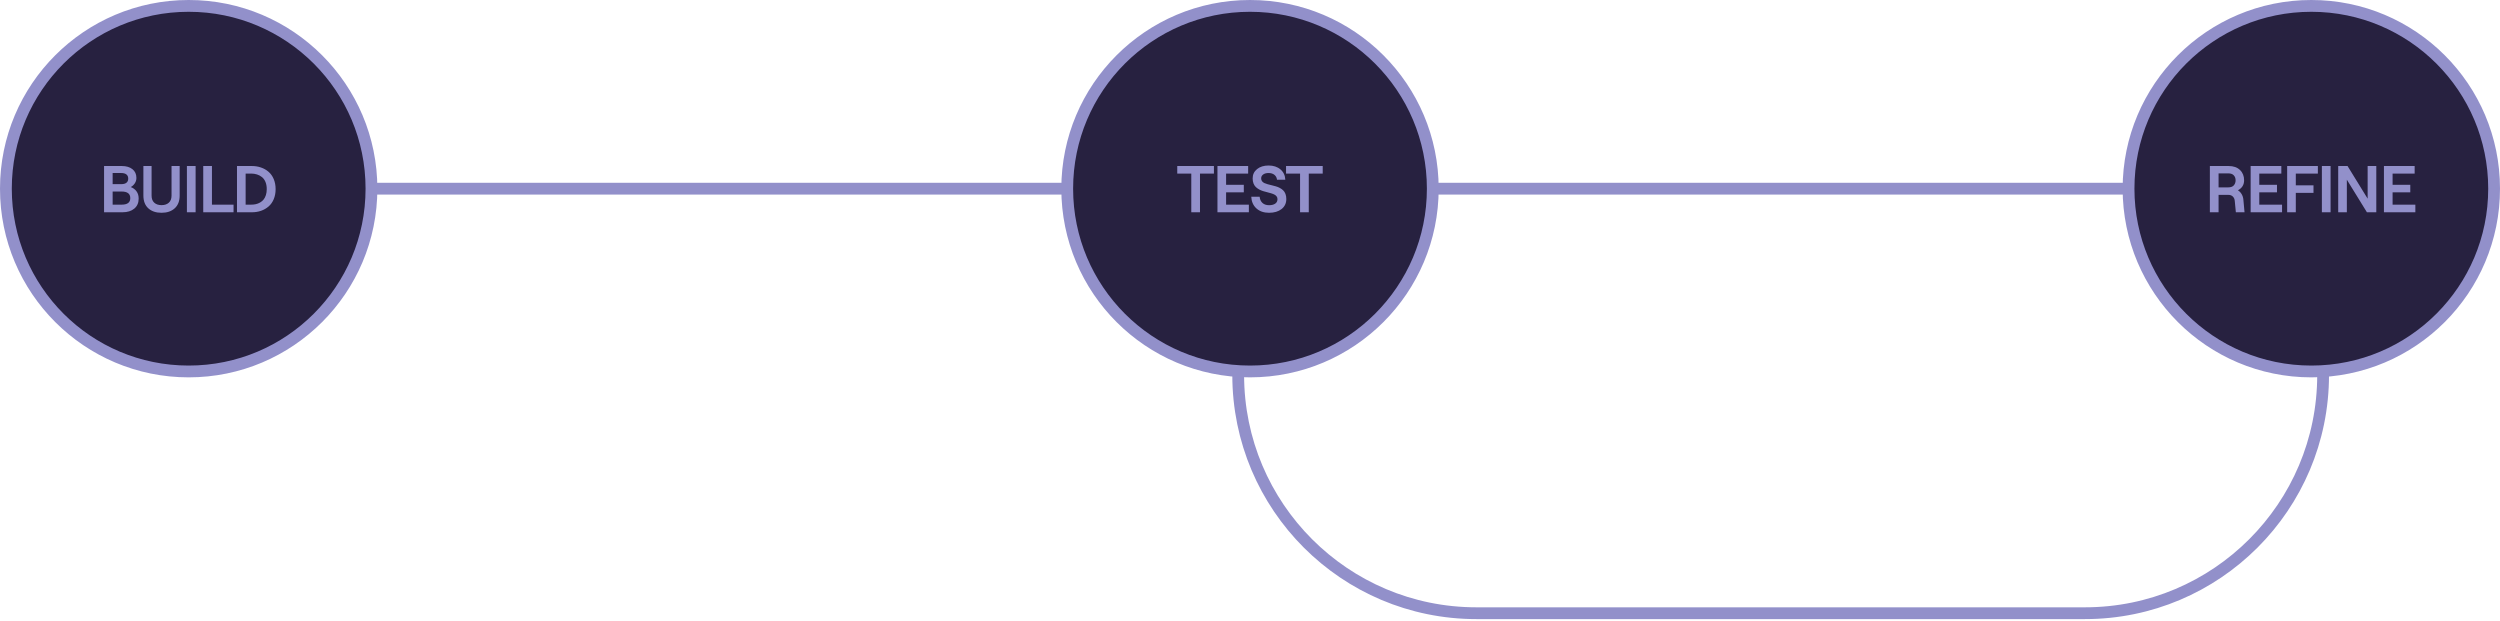
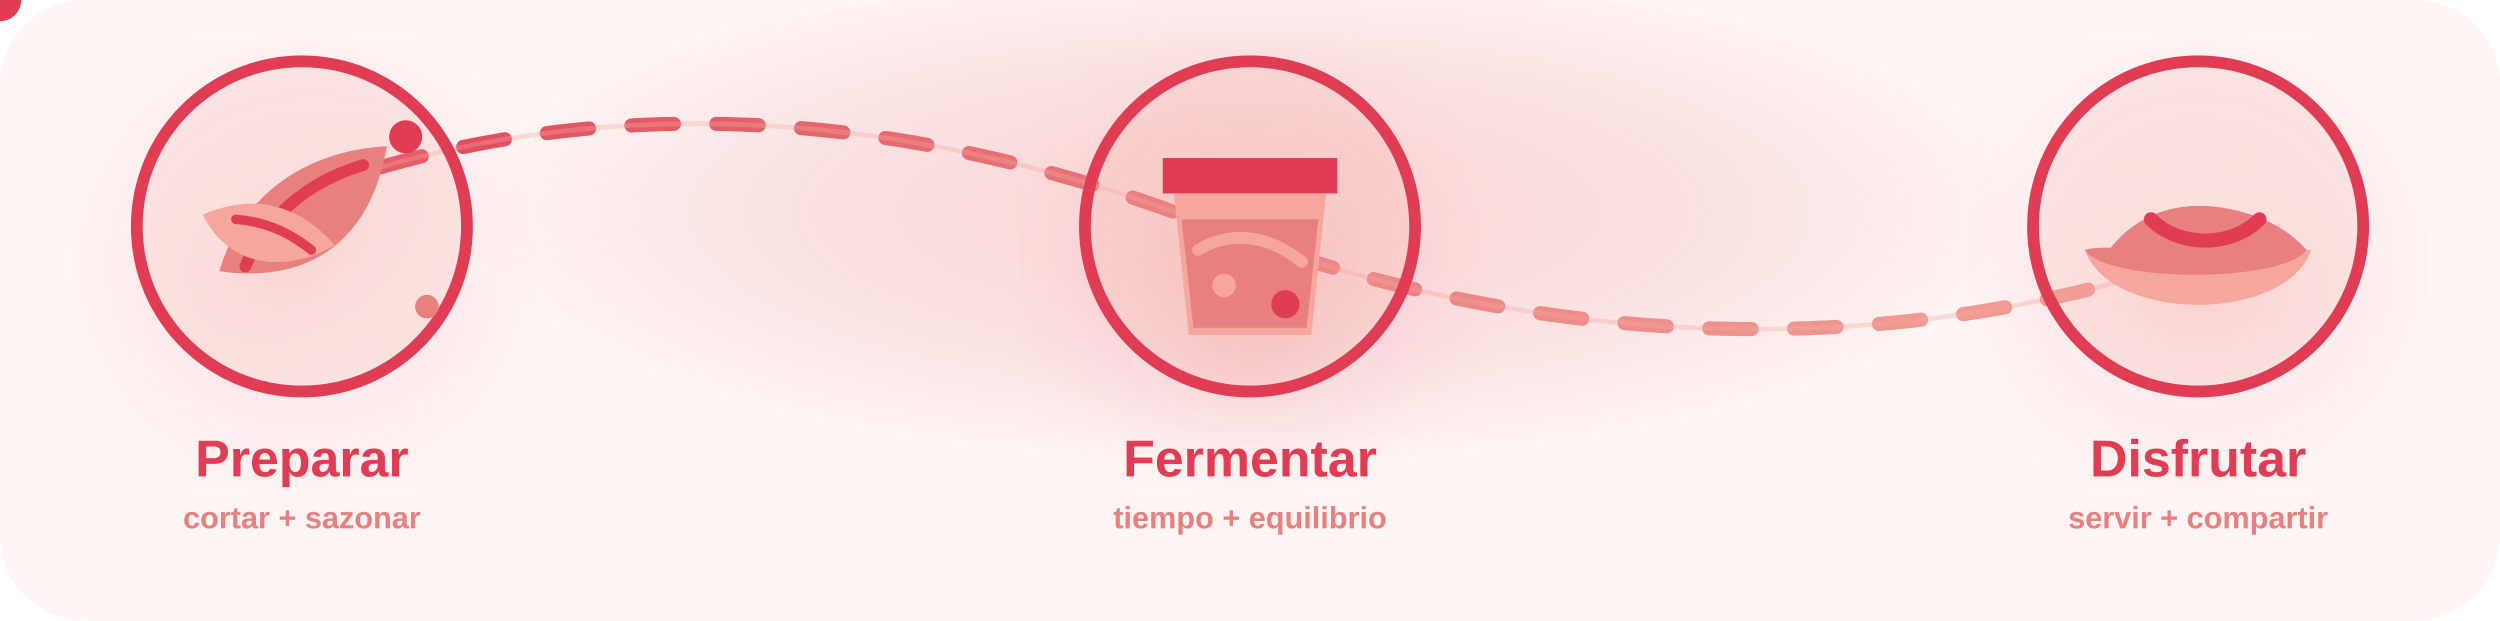
<svg xmlns="http://www.w3.org/2000/svg" width="1060" height="263" viewBox="0 0 1060 263" fill="none">
-   <path d="M80 80H980" stroke="#9290CA" stroke-width="5" />
-   <circle cx="80" cy="80" r="77.5" fill="#272140" stroke="#9290CA" stroke-width="5" />
-   <circle cx="530" cy="80" r="77.5" fill="#272140" stroke="#9290CA" stroke-width="5" />
-   <circle cx="980" cy="80" r="77.5" fill="#272140" stroke="#9290CA" stroke-width="5" />
-   <path d="M44.123 90V70.394H51.67C53.52 70.394 55.011 70.837 56.141 71.721C57.271 72.605 57.836 73.844 57.836 75.439C57.836 76.305 57.599 77.085 57.125 77.777C56.66 78.461 56.095 78.971 55.43 79.309C56.442 79.682 57.253 80.279 57.864 81.1C58.483 81.92 58.793 82.954 58.793 84.203C58.793 86.008 58.173 87.425 56.934 88.455C55.694 89.485 54.035 90 51.957 90H44.123ZM47.76 86.773H51.588C54.022 86.773 55.239 85.853 55.239 84.012C55.239 82.143 54.022 81.209 51.588 81.209H47.76V86.773ZM47.76 78.078H51.424C52.39 78.078 53.12 77.878 53.612 77.477C54.113 77.076 54.364 76.492 54.364 75.727C54.364 74.961 54.113 74.378 53.612 73.977C53.11 73.566 52.363 73.361 51.37 73.361H47.76V78.078ZM68.494 90.219C66.143 90.219 64.27 89.585 62.875 88.318C61.49 87.051 60.797 85.251 60.797 82.918V70.394H64.27V82.945C64.27 84.258 64.653 85.26 65.418 85.953C66.184 86.637 67.209 86.978 68.494 86.978C69.779 86.978 70.805 86.637 71.57 85.953C72.345 85.26 72.733 84.258 72.733 82.945V70.394H76.178V82.918C76.178 85.251 75.481 87.051 74.086 88.318C72.692 89.585 70.828 90.219 68.494 90.219ZM79.248 90V70.394H82.939V90H79.248ZM86.174 90V70.394H89.865V86.773H99.025V90H86.174ZM100.482 90V70.394H106.826C108.193 70.394 109.474 70.604 110.668 71.023C111.871 71.434 112.933 72.035 113.853 72.828C114.783 73.621 115.517 74.651 116.054 75.918C116.592 77.185 116.861 78.611 116.861 80.197C116.861 81.783 116.592 83.21 116.054 84.477C115.517 85.743 114.783 86.773 113.853 87.566C112.933 88.359 111.871 88.966 110.668 89.385C109.474 89.795 108.193 90 106.826 90H100.482ZM104.146 86.773H106.498C107.2 86.773 107.86 86.705 108.48 86.568C109.109 86.422 109.711 86.186 110.285 85.857C110.859 85.52 111.351 85.106 111.761 84.613C112.172 84.112 112.495 83.488 112.732 82.74C112.978 81.984 113.101 81.136 113.101 80.197C113.101 79.031 112.919 78.01 112.554 77.135C112.19 76.26 111.688 75.572 111.05 75.07C110.422 74.569 109.724 74.2 108.959 73.963C108.202 73.717 107.382 73.594 106.498 73.594H104.146V86.773Z" fill="#9290CA" />
-   <path d="M505.106 90V73.594H499.158V70.394H514.703V73.594H508.797V90H505.106ZM516.201 90V70.394H529.217V73.594H519.865V78.352H527.371V81.551H519.865V86.773H529.518V90H516.201ZM538.084 90.219C535.869 90.219 534.083 89.603 532.725 88.373C531.366 87.143 530.637 85.493 530.537 83.424H534.092C534.192 84.527 534.588 85.402 535.281 86.049C535.983 86.687 536.917 87.006 538.084 87.006C539.178 87.006 540.044 86.787 540.682 86.35C541.329 85.912 541.652 85.269 541.652 84.422C541.652 83.975 541.529 83.592 541.283 83.273C541.046 82.945 540.723 82.681 540.312 82.481C539.911 82.28 539.447 82.102 538.918 81.947C538.398 81.792 537.847 81.642 537.264 81.496C536.68 81.35 536.097 81.191 535.514 81.018C534.93 80.835 534.374 80.598 533.846 80.307C533.326 80.015 532.861 79.678 532.451 79.295C532.05 78.903 531.726 78.397 531.48 77.777C531.243 77.148 531.125 76.433 531.125 75.631C531.125 74.018 531.749 72.705 532.998 71.693C534.256 70.682 535.878 70.176 537.865 70.176C539.934 70.176 541.616 70.727 542.91 71.83C544.204 72.924 544.893 74.387 544.975 76.219H541.447C541.365 75.353 541.005 74.66 540.367 74.141C539.729 73.621 538.895 73.361 537.865 73.361C536.908 73.361 536.147 73.571 535.582 73.99C535.017 74.4 534.734 74.947 534.734 75.631C534.734 76.087 534.853 76.483 535.09 76.82C535.336 77.148 535.664 77.413 536.074 77.613C536.493 77.805 536.967 77.973 537.496 78.119C538.034 78.265 538.594 78.406 539.178 78.543C539.77 78.68 540.358 78.835 540.941 79.008C541.534 79.172 542.094 79.395 542.623 79.678C543.161 79.96 543.635 80.297 544.045 80.689C544.464 81.072 544.792 81.578 545.029 82.207C545.275 82.836 545.398 83.556 545.398 84.367C545.398 86.163 544.724 87.589 543.375 88.647C542.026 89.695 540.262 90.219 538.084 90.219ZM551.23 90V73.594H545.283V70.394H560.828V73.594H554.922V90H551.23Z" fill="#9290CA" />
-   <path d="M936.983 90V70.394H944.981C946.995 70.394 948.586 70.955 949.752 72.076C950.919 73.188 951.502 74.647 951.502 76.451C951.502 78.356 950.627 79.764 948.877 80.676C949.543 81.095 950.08 81.66 950.491 82.371C950.901 83.082 951.138 83.88 951.202 84.764L951.68 90H948.002L947.537 85.188C947.483 84.431 947.214 83.816 946.731 83.342C946.248 82.868 945.637 82.631 944.899 82.631H940.674V90H936.983ZM940.674 79.445H944.817C945.847 79.445 946.617 79.163 947.127 78.598C947.638 78.023 947.893 77.308 947.893 76.451C947.893 75.594 947.638 74.893 947.127 74.346C946.617 73.79 945.847 73.512 944.817 73.512H940.674V79.445ZM954.272 90V70.394H967.287V73.594H957.936V78.352H965.442V81.551H957.936V86.773H967.588V90H954.272ZM969.756 90V70.394H982.772V73.594H973.42V78.57H980.926V81.769H973.42V90H969.756ZM984.475 90V70.394H988.166V90H984.475ZM991.4 90V70.394H995.365L1003.88 84.231V70.394H1007.55V90H1003.57L995.064 76.191V90H991.4ZM1010.79 90V70.394H1023.81V73.594H1014.46V78.352H1021.96V81.551H1014.46V86.773H1024.11V90H1010.79Z" fill="#9290CA" />
-   <path d="M525 159V159C525 214.781 570.219 260 626 260H755H884C939.781 260 985 214.781 985 159V159" stroke="#9290CA" stroke-width="5" />
+   <defs>
+     <linearGradient id="trackGradient" x1="80" y1="92" x2="980" y2="92" gradientUnits="userSpaceOnUse">
+       <stop stop-color="#E03D54" />
+       <stop offset="0.5" stop-color="#E98080" />
+       <stop offset="1" stop-color="#F5A79E" />
+     </linearGradient>
+     <radialGradient id="jarGlow" cx="0" cy="0" r="1" gradientUnits="userSpaceOnUse" gradientTransform="translate(530 90) rotate(90) scale(106 330)">
+       <stop stop-color="#F5A79E" stop-opacity="0.32" />
+       <stop offset="1" stop-color="#E03D54" stop-opacity="0" />
+     </radialGradient>
+     <filter id="softShadow" x="-20%" y="-30%" width="140%" height="160%" color-interpolation-filters="sRGB">
+       <feDropShadow dx="0" dy="16" stdDeviation="18" flood-color="#E03D54" flood-opacity="0.18" />
+     </filter>
+     <style>
+       @font-face {
+         font-family: "Rethink Sans";
+         src: url("../fonts/RethinkSans-ExtraBold.ttf") format("truetype");
+         font-weight: 800;
+       }
+       @font-face {
+         font-family: "Rethink Sans";
+         src: url("../fonts/RethinkSans-SemiBold.ttf") format("truetype");
+         font-weight: 600;
+       }
+       .label { font-family: "Rethink Sans", Arial, sans-serif; font-size: 22px; font-weight: 800; fill: #E03D54; }
+       .mini { font-family: "Rethink Sans", Arial, sans-serif; font-size: 13px; font-weight: 600; fill: #E98080; }
+       .step { transform-box: fill-box; transform-origin: center; animation: breathe 3.6s ease-in-out infinite; }
+       .step:nth-of-type(2) { animation-delay: .3s; }
+       .step:nth-of-type(3) { animation-delay: .6s; }
+       .steam { animation: rise 2.8s ease-in-out infinite; opacity: 0; }
+       .steam.two { animation-delay: .45s; }
+       .steam.three { animation-delay: .9s; }
+       .bubble { animation: bubble 2.9s ease-in-out infinite; }
+       .bubble.two { animation-delay: .6s; }
+       .bubble.three { animation-delay: 1.2s; }
+       .spark { transform-box: fill-box; transform-origin: center; animation: pop 1.8s ease-in-out infinite; }
+       .spark.two { animation-delay: .45s; }
+       .spark.three { animation-delay: .9s; }
+       @keyframes breathe {
+         0%, 100% { transform: scale(1); }
+         50% { transform: scale(1.035); }
+       }
+       @keyframes rise {
+         0% { transform: translateY(18px); opacity: 0; }
+         30% { opacity: .85; }
+         100% { transform: translateY(-16px); opacity: 0; }
+       }
+       @keyframes bubble {
+         0%, 100% { transform: translateY(5px); opacity: .35; }
+         50% { transform: translateY(-8px); opacity: 1; }
+       }
+       @keyframes pop {
+         0%, 100% { transform: scale(.65) rotate(0deg); opacity: .35; }
+         50% { transform: scale(1.08) rotate(12deg); opacity: 1; }
+       }
+       @media (prefers-reduced-motion: reduce) {
+         .step, .steam, .bubble, .spark { animation: none; opacity: 1; }
+       }
+     </style>
+   </defs>
+   <rect width="1060" height="263" rx="36" fill="#F5A79E" fill-opacity="0.12" />
+   <ellipse cx="530" cy="104" rx="390" ry="112" fill="url(#jarGlow)" />
+   <path id="processPath" d="M94 96C228 34 376 42 514 96C652 150 820 158 966 96" stroke="url(#trackGradient)" stroke-width="6" stroke-linecap="round" stroke-dasharray="18 18" />
+   <path d="M94 96C228 34 376 42 514 96C652 150 820 158 966 96" stroke="#F5A79E" stroke-width="2" stroke-linecap="round" stroke-opacity=".34" />
+   <circle r="9" fill="#E03D54">
+     <animateMotion dur="5.8s" repeatCount="indefinite" rotate="auto">
+       <mpath href="#processPath" />
+     </animateMotion>
+     <animate attributeName="r" values="7;11;7" dur="1.4s" repeatCount="indefinite" />
+   </circle>
+   <g class="step" filter="url(#softShadow)">
+     <circle cx="128" cy="96" r="70" fill="#F5A79E" fill-opacity=".18" stroke="#E03D54" stroke-width="5" />
+     <path d="M93 115C102 84 128 64 164 62C158 98 135 121 93 115Z" fill="#E98080" />
+     <path d="M104 113C112 93 130 77 154 70" stroke="#E03D54" stroke-width="5" stroke-linecap="round" />
+     <path d="M86 91C107 82 126 86 142 104C119 117 96 112 86 91Z" fill="#F5A79E" />
+     <path d="M100 93C112 94 122 98 132 106" stroke="#E03D54" stroke-width="4" stroke-linecap="round" />
+     <circle class="spark" cx="172" cy="58" r="7" fill="#E03D54" />
+     <circle class="spark two" cx="181" cy="130" r="5" fill="#E98080" />
+   </g>
+   <text x="128" y="202" text-anchor="middle" class="label">Preparar</text>
+   <text x="128" y="224" text-anchor="middle" class="mini">cortar + sazonar</text>
+   <g class="step" filter="url(#softShadow)">
+     <circle cx="530" cy="96" r="70" fill="#F5A79E" fill-opacity=".18" stroke="#E03D54" stroke-width="5" />
+     <path d="M497 75H563L556 142H504L497 75Z" fill="#F5A79E" />
+     <path d="M501 93H559L554 139H506L501 93Z" fill="#E98080" />
+     <path d="M493 67H567V82H493V67Z" fill="#E03D54" />
+     <path d="M508 106C521 98 537 99 552 111" stroke="#F5A79E" stroke-width="5" stroke-linecap="round" />
+     <circle class="bubble" cx="519" cy="121" r="5" fill="#F5A79E" />
+     <circle class="bubble two" cx="536" cy="111" r="4" fill="#E98080" />
+     <circle class="bubble three" cx="545" cy="129" r="6" fill="#E03D54" />
+   </g>
+   <text x="530" y="202" text-anchor="middle" class="label">Fermentar</text>
+   <text x="530" y="224" text-anchor="middle" class="mini">tiempo + equilibrio</text>
+   <g class="step" filter="url(#softShadow)">
+     <circle cx="932" cy="96" r="70" fill="#F5A79E" fill-opacity=".18" stroke="#E03D54" stroke-width="5" />
+     <path d="M884 106C895 137 969 137 980 106H884Z" fill="#F5A79E" />
+     <path d="M895 105C906 91 923 85 942 88C960 91 971 98 978 106C968 120 893 120 884 106C887 105 891 105 895 105Z" fill="#E98080" />
+     <path d="M912 93C924 105 946 105 958 93" stroke="#E03D54" stroke-width="6" stroke-linecap="round" />
+     <path class="steam" d="M915 76C902 62 930 55 916 41" stroke="#F5A79E" stroke-width="5" stroke-linecap="round" />
+     <path class="steam two" d="M940 78C927 64 955 57 941 43" stroke="#E98080" stroke-width="5" stroke-linecap="round" />
+     <path class="steam three" d="M963 76C950 62 978 55 964 41" stroke="#E03D54" stroke-width="5" stroke-linecap="round" />
+   </g>
+   <text x="932" y="202" text-anchor="middle" class="label">Disfrutar</text>
+   <text x="932" y="224" text-anchor="middle" class="mini">servir + compartir</text>
</svg>
